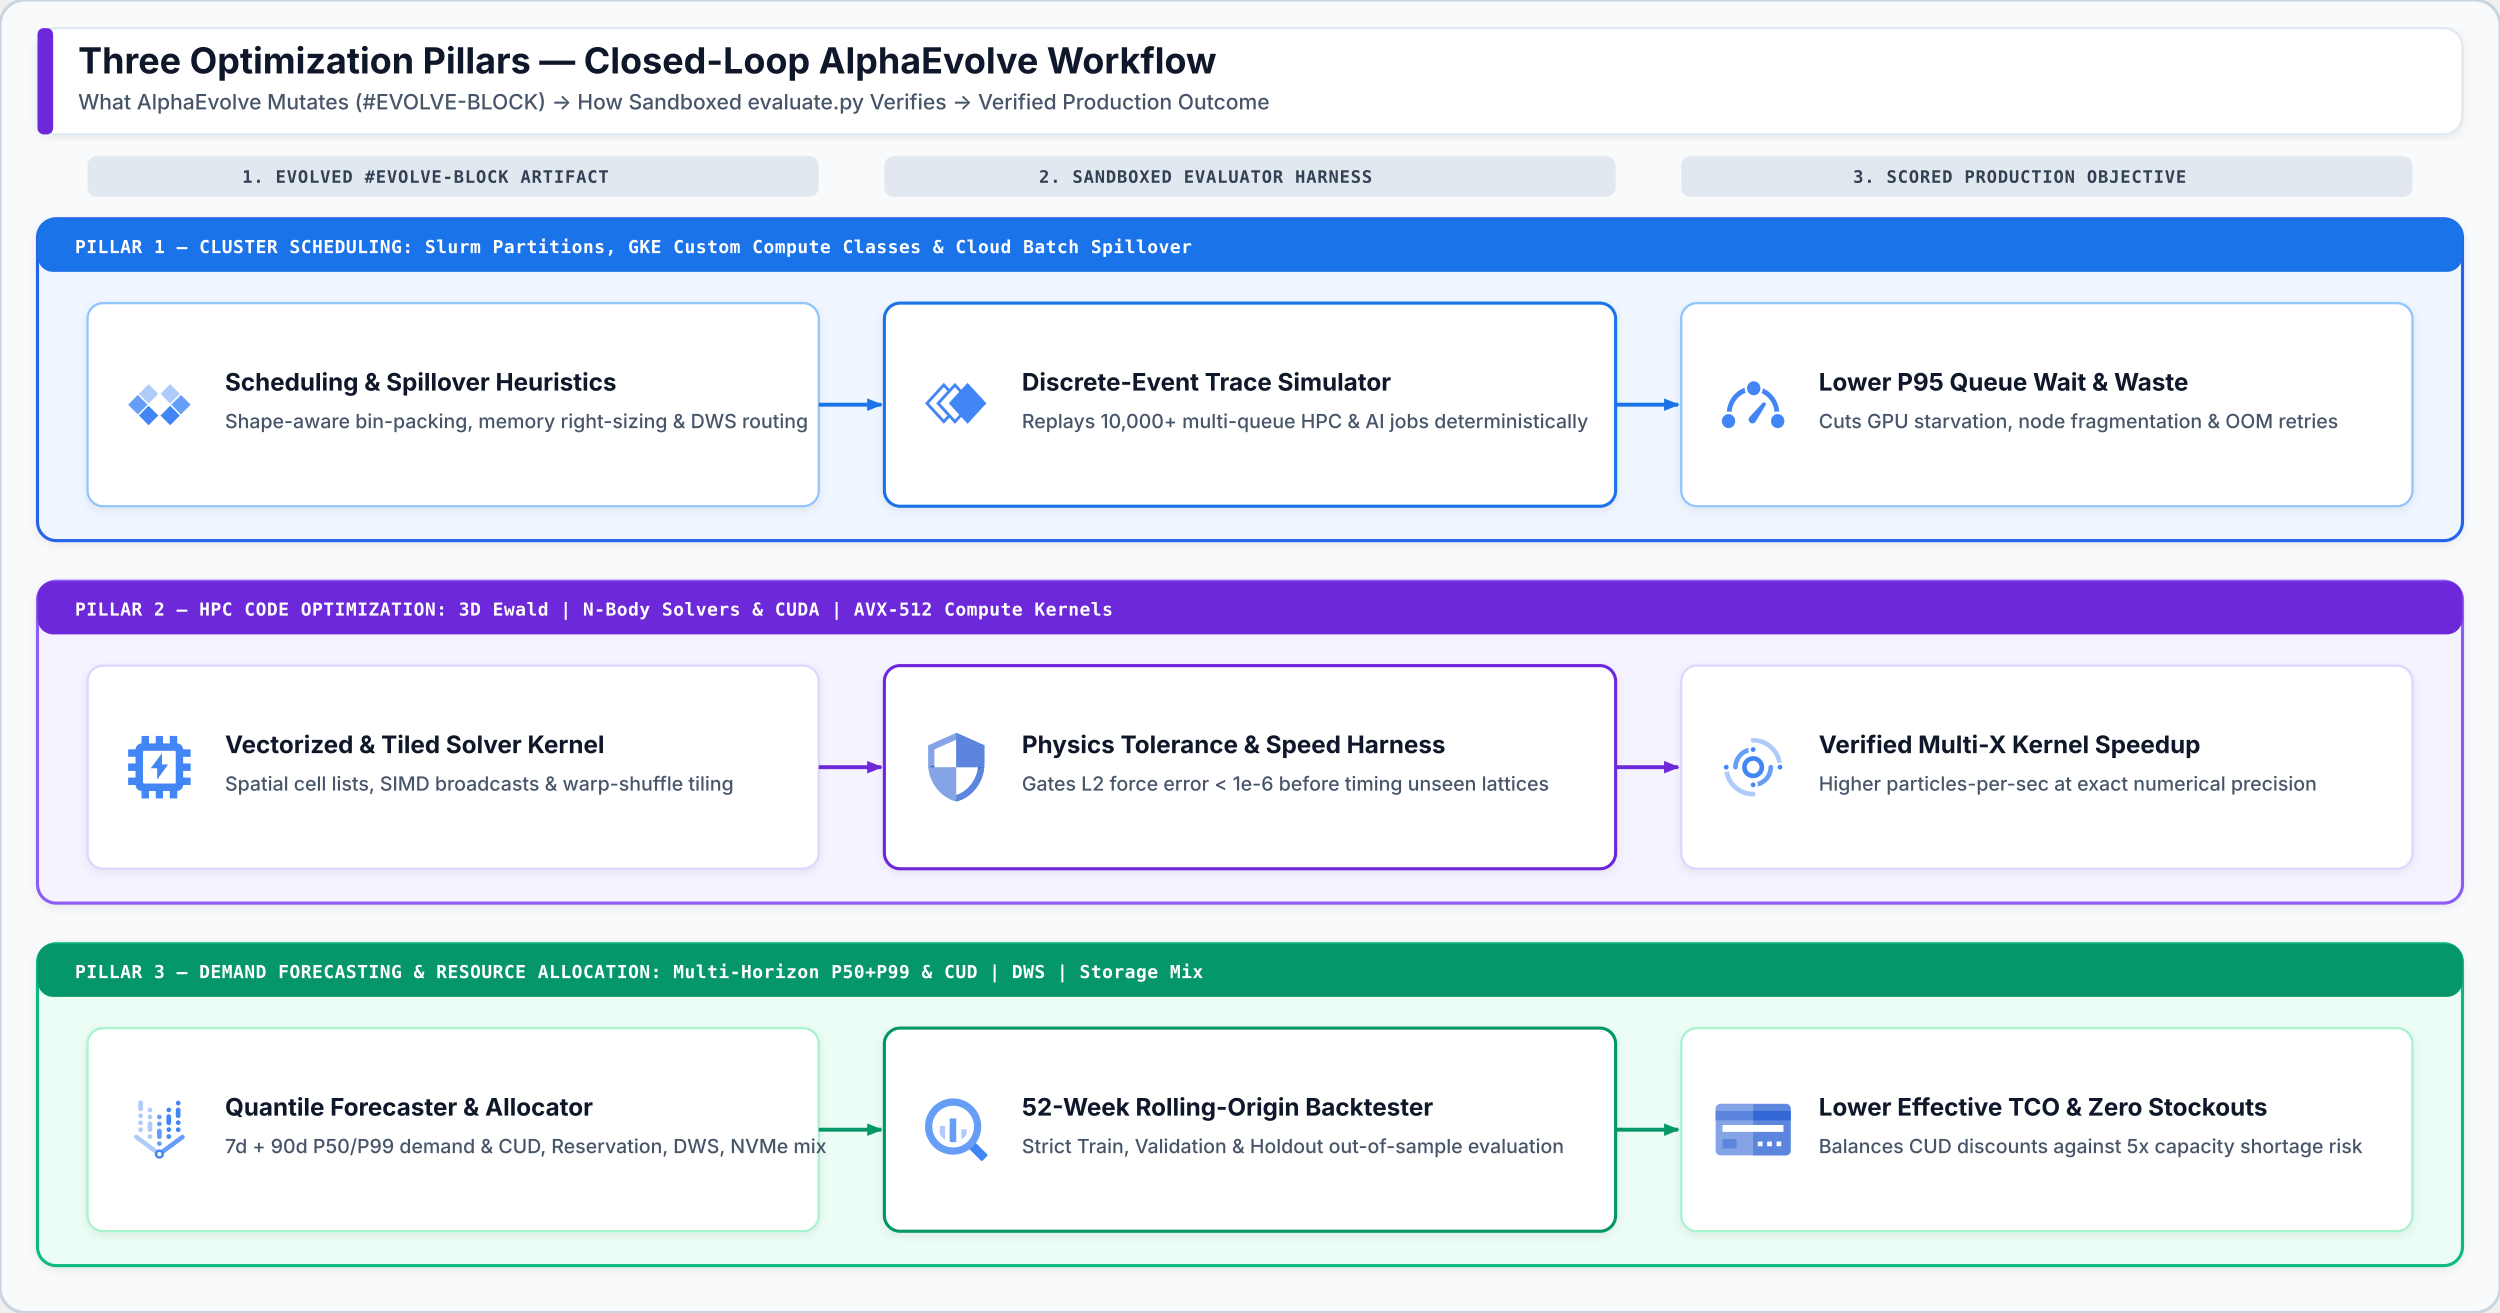
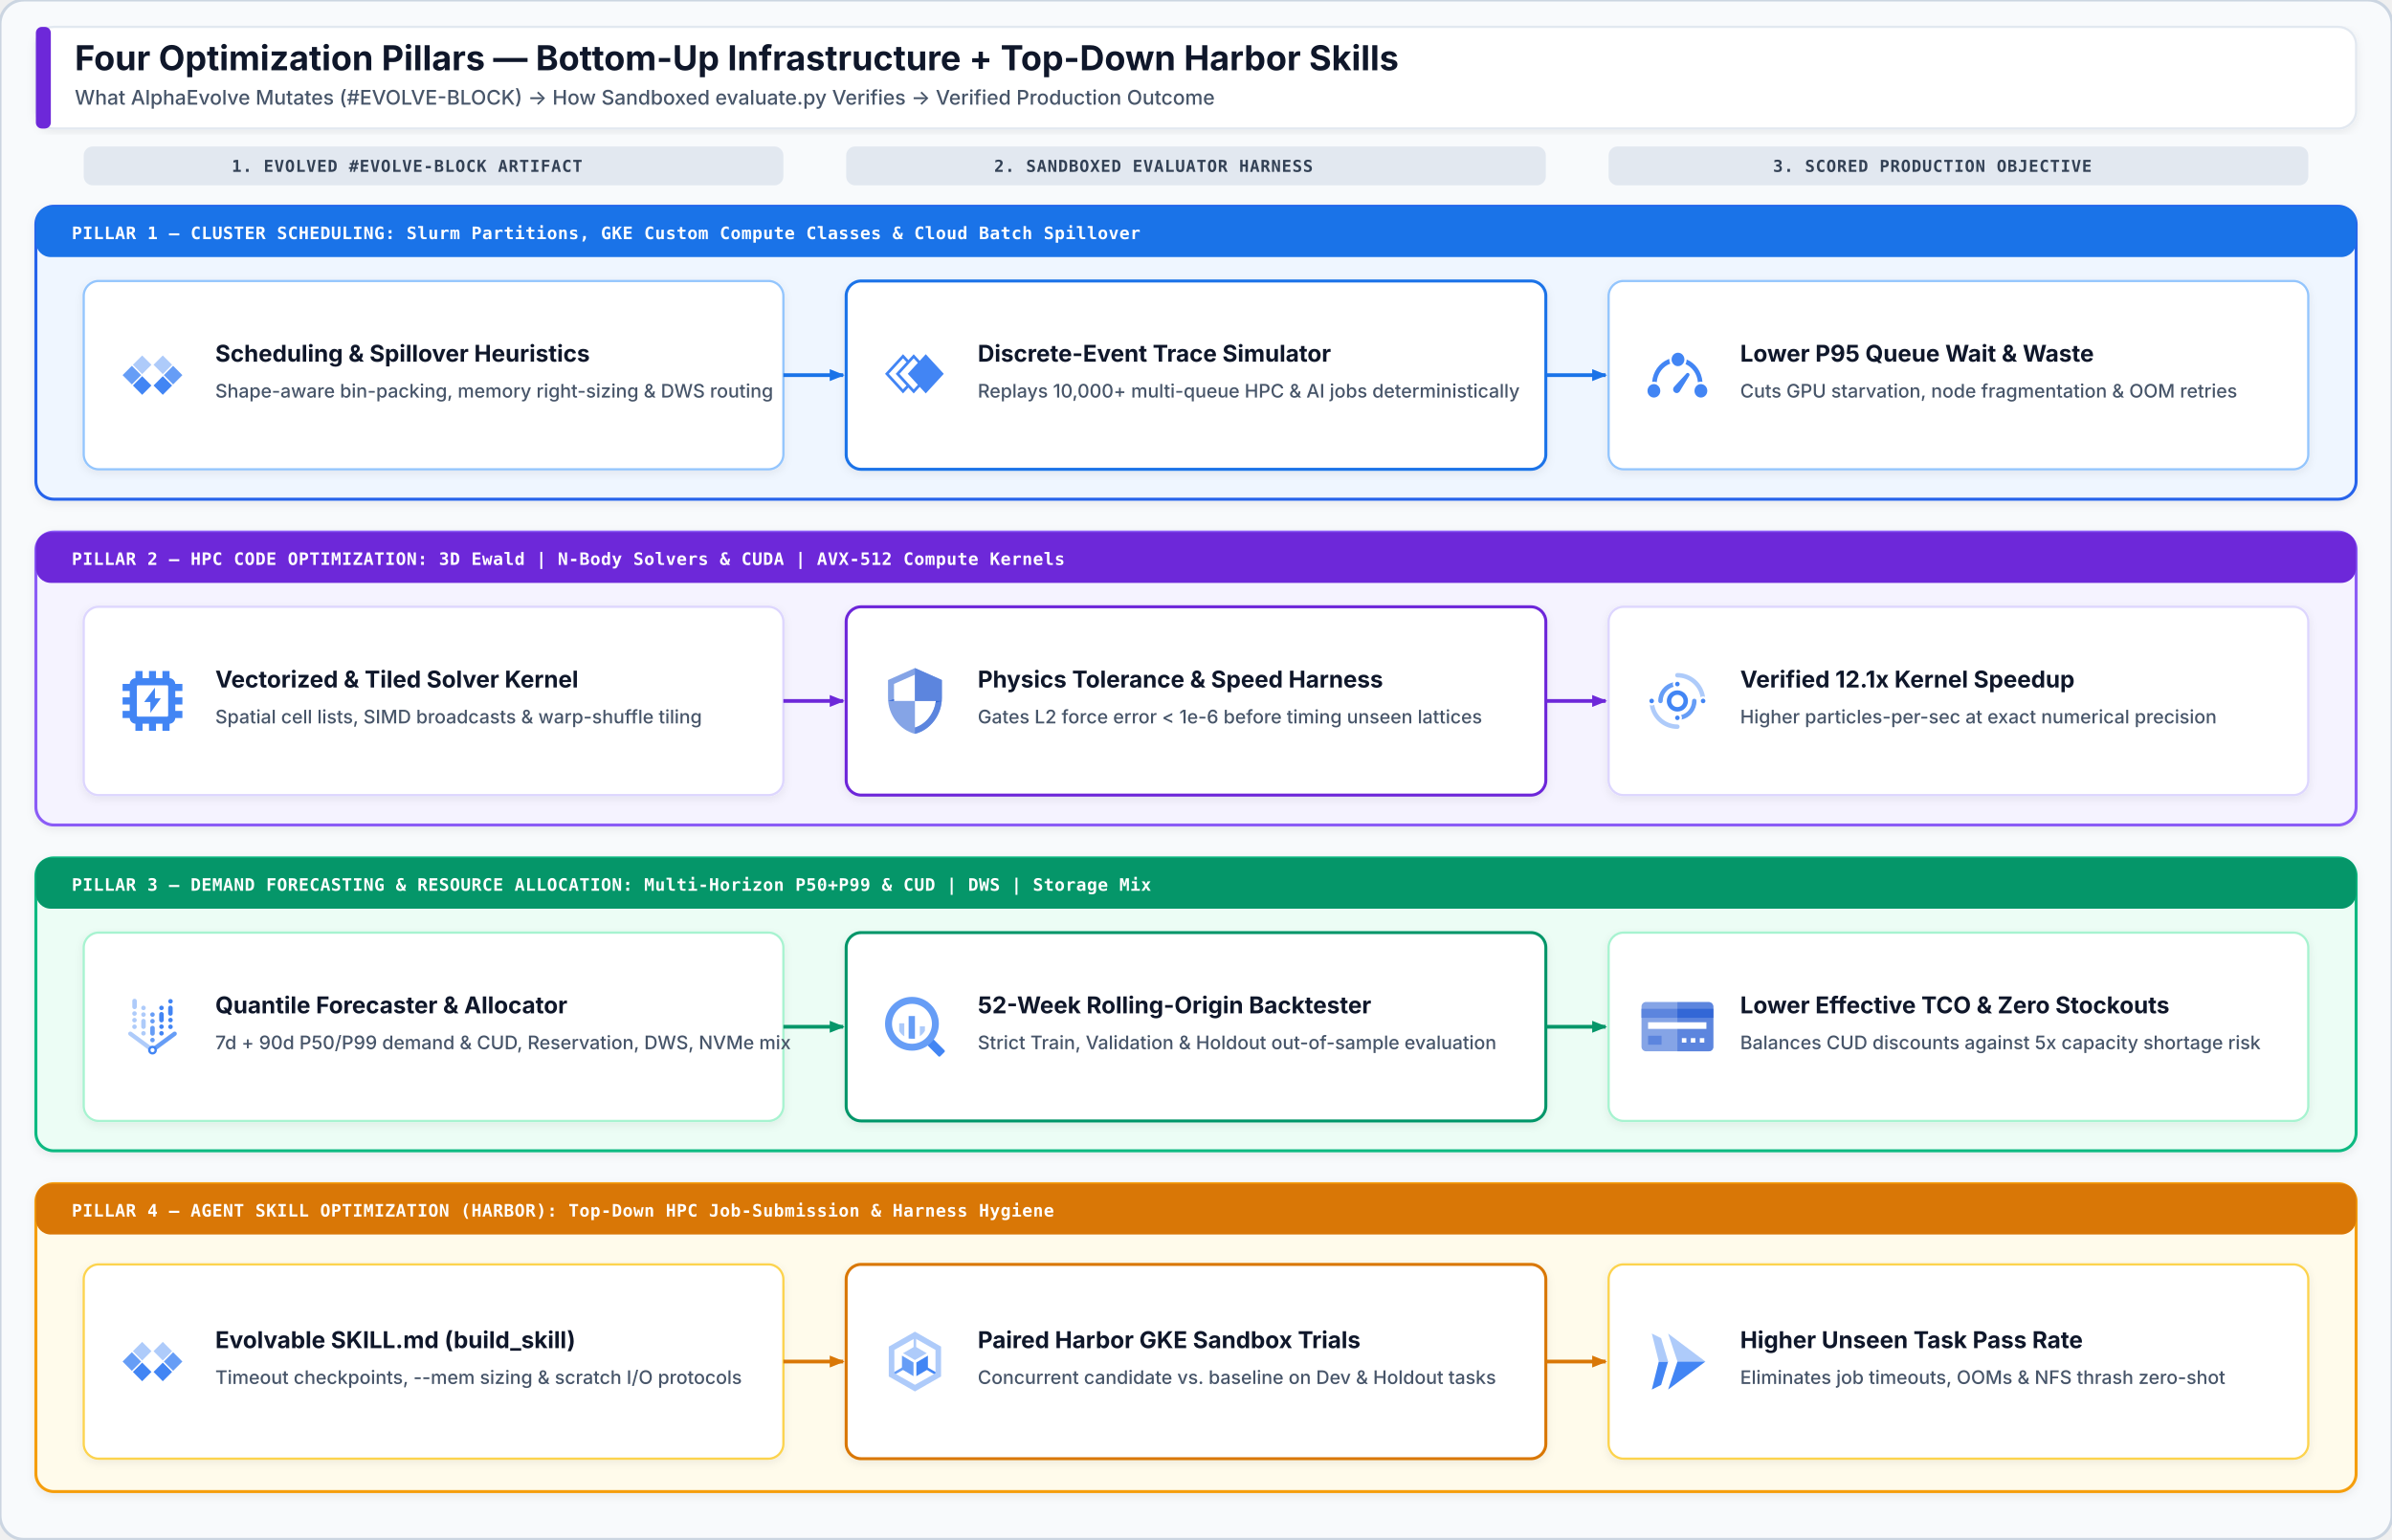
- <svg xmlns="http://www.w3.org/2000/svg" viewBox="0 0 1600 840" width="1600" height="840">
+ <svg xmlns="http://www.w3.org/2000/svg" viewBox="0 0 1600 1030" width="1600" height="1030">
  <defs>
    <style>
      .title { font: 700 23px 'Google Sans', 'Inter', Arial, sans-serif; fill: #0f172a; }
      .subtitle { font: 500 13.5px 'Google Sans', 'Inter', Arial, sans-serif; fill: #475569; }
      .node-title { font: 700 15.5px 'Google Sans', 'Inter', Arial, sans-serif; fill: #0f172a; }
      .node-sub { font: 500 12.5px 'Google Sans', 'Inter', Arial, sans-serif; fill: #475569; }
      .badge { font: 700 11.5px 'Google Sans', 'Roboto Mono', monospace; fill: #ffffff; letter-spacing: 0.3px; }
      .col-tag { font: 700 11px 'Google Sans', 'Roboto Mono', monospace; fill: #334155; letter-spacing: 0.5px; }
    </style>
    <filter id="shadow" x="-2%" y="-4%" width="104%" height="110%">
      <feDropShadow dx="0" dy="2" stdDeviation="3" flood-color="#0f172a" flood-opacity="0.07" />
    </filter>
    <marker id="arrow-blue" markerUnits="userSpaceOnUse" viewBox="0 0 10 10" refX="9" refY="5" markerWidth="10" markerHeight="10" orient="auto-start-reverse">
      <path d="M 0 1 L 10 5 L 0 9 z" fill="#1a73e8" />
    </marker>
    <marker id="arrow-purple" markerUnits="userSpaceOnUse" viewBox="0 0 10 10" refX="9" refY="5" markerWidth="10" markerHeight="10" orient="auto-start-reverse">
      <path d="M 0 1 L 10 5 L 0 9 z" fill="#6d28d9" />
    </marker>
    <marker id="arrow-green" markerUnits="userSpaceOnUse" viewBox="0 0 10 10" refX="9" refY="5" markerWidth="10" markerHeight="10" orient="auto-start-reverse">
      <path d="M 0 1 L 10 5 L 0 9 z" fill="#059669" />
    </marker>
+     <marker id="arrow-amber" markerUnits="userSpaceOnUse" viewBox="0 0 10 10" refX="9" refY="5" markerWidth="10" markerHeight="10" orient="auto-start-reverse">
+       <path d="M 0 1 L 10 5 L 0 9 z" fill="#d97706" />
+     </marker>
  </defs>
-   <rect width="1600" height="840" rx="16" fill="#f8fafc" stroke="#cbd5e1" stroke-width="2" />
+   <rect width="1600" height="1030" rx="16" fill="#f8fafc" stroke="#cbd5e1" stroke-width="2" />
  <rect x="24" y="18" width="1552" height="68" rx="12" fill="#ffffff" stroke="#e2e8f0" stroke-width="1.5" filter="url(#shadow)" />
  <rect x="24" y="18" width="10" height="68" rx="4" fill="#6d28d9" />
-   <text x="50" y="47" class="title">Three Optimization Pillars — Closed-Loop AlphaEvolve Workflow</text>
+   <text x="50" y="47" class="title">Four Optimization Pillars — Bottom-Up Infrastructure + Top-Down Harbor Skills</text>
  <text x="50" y="70" class="subtitle">What AlphaEvolve Mutates (#EVOLVE-BLOCK)  -&gt;  How Sandboxed evaluate.py Verifies  -&gt;  Verified Production Outcome</text>
-   <rect x="56" y="100" width="468" height="26" rx="6" fill="#e2e8f0" />
-   <text x="155" y="117" class="col-tag">1. EVOLVED #EVOLVE-BLOCK ARTIFACT</text>
-   <rect x="566" y="100" width="468" height="26" rx="6" fill="#e2e8f0" />
-   <text x="665" y="117" class="col-tag">2. SANDBOXED EVALUATOR HARNESS</text>
-   <rect x="1076" y="100" width="468" height="26" rx="6" fill="#e2e8f0" />
-   <text x="1186" y="117" class="col-tag">3. SCORED PRODUCTION OBJECTIVE</text>
-   <rect x="24" y="140" width="1552" height="206" rx="12" fill="#eff6ff" stroke="#2563eb" stroke-width="2" filter="url(#shadow)" />
-   <rect x="24" y="140" width="1552" height="34" rx="10" fill="#1a73e8" />
-   <text x="48" y="162" class="badge">PILLAR 1 — CLUSTER SCHEDULING: Slurm Partitions, GKE Custom Compute Classes &amp; Cloud Batch Spillover</text>
-   <rect x="56" y="194" width="468" height="130" rx="10" fill="#ffffff" stroke="#93c5fd" stroke-width="1.5" filter="url(#shadow)" />
-   <svg x="78" y="235" width="48" height="48" viewBox="0 0 24 24">
+   <rect x="56" y="98" width="468" height="26" rx="6" fill="#e2e8f0" />
+   <text x="155" y="115" class="col-tag">1. EVOLVED #EVOLVE-BLOCK ARTIFACT</text>
+   <rect x="566" y="98" width="468" height="26" rx="6" fill="#e2e8f0" />
+   <text x="665" y="115" class="col-tag">2. SANDBOXED EVALUATOR HARNESS</text>
+   <rect x="1076" y="98" width="468" height="26" rx="6" fill="#e2e8f0" />
+   <text x="1186" y="115" class="col-tag">3. SCORED PRODUCTION OBJECTIVE</text>
+   <rect x="24" y="138" width="1552" height="196" rx="12" fill="#eff6ff" stroke="#2563eb" stroke-width="2" filter="url(#shadow)" />
+   <rect x="24" y="138" width="1552" height="34" rx="10" fill="#1a73e8" />
+   <text x="48" y="160" class="badge">PILLAR 1 — CLUSTER SCHEDULING: Slurm Partitions, GKE Custom Compute Classes &amp; Cloud Batch Spillover</text>
+   <rect x="56" y="188" width="468" height="126" rx="10" fill="#ffffff" stroke="#93c5fd" stroke-width="1.5" filter="url(#shadow)" />
+   <svg x="78" y="227" width="48" height="48" viewBox="0 0 24 24">
    <defs>
      <style>.ico_cloud_code_p1_cls-1{fill:#aecbfa;}.ico_cloud_code_p1_cls-2{fill:#669df6;}.ico_cloud_code_p1_cls-3{fill:#4285f4;}</style>
    </defs>
    <g data-name="Product Icons">
      <g>
        <g data-name="Layer 1-2">
          <polygon class="ico_cloud_code_p1_cls-1" points="5.45 8.53 8.55 5.42 11.65 8.53 8.55 11.65 5.45 8.53" />
          <polygon class="ico_cloud_code_p1_cls-2" points="2 12 5.1 8.88 8.2 12 5.1 15.12 2 12" />
          <polygon class="ico_cloud_code_p1_cls-3" points="5.45 15.47 8.55 12.35 11.65 15.47 8.55 18.59 5.45 15.47" />
          <polygon class="ico_cloud_code_p1_cls-1" points="12.35 8.53 15.45 5.42 18.55 8.53 15.45 11.65 12.35 8.53" />
          <polygon class="ico_cloud_code_p1_cls-2" points="15.8 12 18.9 8.88 22 12 18.9 15.12 15.8 12" />
          <polygon class="ico_cloud_code_p1_cls-3" points="12.35 15.47 15.45 12.35 18.55 15.47 15.45 18.59 12.35 15.47" />
        </g>
      </g>
    </g>
  </svg>
-   <text x="144" y="250" class="node-title">Scheduling &amp; Spillover Heuristics</text>
-   <text x="144" y="274" class="node-sub">Shape-aware bin-packing, memory right-sizing &amp; DWS routing</text>
-   <rect x="566" y="194" width="468" height="130" rx="10" fill="#ffffff" stroke="#1a73e8" stroke-width="2" filter="url(#shadow)" />
-   <svg x="588" y="235" width="48" height="48" viewBox="0 0 24 24">
+   <text x="144" y="242" class="node-title">Scheduling &amp; Spillover Heuristics</text>
+   <text x="144" y="266" class="node-sub">Shape-aware bin-packing, memory right-sizing &amp; DWS routing</text>
+   <rect x="566" y="188" width="468" height="126" rx="10" fill="#ffffff" stroke="#1a73e8" stroke-width="2" filter="url(#shadow)" />
+   <svg x="588" y="227" width="48" height="48" viewBox="0 0 24 24">
    <path fill="#4285F4" d="M15.623,5 L21.639,11.559 L15.623,18.119 L13.612,15.926 L11.587,18.134 L9.794,16.179 L8.016,18.119 L2,11.559 L8.016,5 L9.808,6.954 L9.179,7.64 L8.016,6.372 L3.259,11.559 L8.016,16.746 L9.165,15.493 L5.571,11.575 L11.587,5.015 L13.598,7.207 L15.623,5 Z M11.587,6.388 L6.83,11.575 L11.587,16.762 L12.982,15.24 L9.607,11.559 L12.968,7.893 L11.587,6.388 Z" />
  </svg>
-   <text x="654" y="250" class="node-title">Discrete-Event Trace Simulator</text>
-   <text x="654" y="274" class="node-sub">Replays 10,000+ multi-queue HPC &amp; AI jobs deterministically</text>
-   <rect x="1076" y="194" width="468" height="130" rx="10" fill="#ffffff" stroke="#93c5fd" stroke-width="1.5" filter="url(#shadow)" />
-   <svg x="1098" y="235" width="48" height="48" viewBox="0 0 24 24">
+   <text x="654" y="242" class="node-title">Discrete-Event Trace Simulator</text>
+   <text x="654" y="266" class="node-sub">Replays 10,000+ multi-queue HPC &amp; AI jobs deterministically</text>
+   <rect x="1076" y="188" width="468" height="126" rx="10" fill="#ffffff" stroke="#93c5fd" stroke-width="1.5" filter="url(#shadow)" />
+   <svg x="1098" y="227" width="48" height="48" viewBox="0 0 24 24">
    <g stroke="none" stroke-width="1" fill="none" fill-rule="evenodd">
      <path d="M19.857,15 C19.915,15 19.973,15.002 20.03,15.007 L19.857,15 C19.936,15 20.015,15.005 20.092,15.013 C20.13,15.018 20.167,15.023 20.205,15.029 C20.223,15.033 20.241,15.036 20.258,15.039 C20.3,15.048 20.343,15.058 20.385,15.069 C20.395,15.071 20.404,15.074 20.413,15.076 C21.327,15.333 22,16.209 22,17.25 C22,18.493 21.041,19.5 19.857,19.5 C18.674,19.5 17.714,18.493 17.714,17.25 C17.714,16.378 18.187,15.622 18.877,15.248 L18.877,15.248 L18.91,15.231 C18.944,15.213 18.979,15.197 19.014,15.181 L18.877,15.248 C18.936,15.217 18.996,15.188 19.058,15.162 C19.093,15.147 19.128,15.133 19.163,15.121 C19.18,15.115 19.197,15.109 19.214,15.103 C19.244,15.093 19.274,15.084 19.304,15.076 C19.328,15.069 19.351,15.063 19.375,15.057 C19.409,15.049 19.444,15.041 19.48,15.035 C19.495,15.032 19.51,15.029 19.525,15.027 C19.567,15.02 19.61,15.014 19.652,15.01 C19.664,15.009 19.677,15.008 19.689,15.007 C19.745,15.002 19.801,15 19.857,15 Z M4.143,15 C4.205,15 4.266,15.003 4.326,15.008 L4.143,15 C4.221,15 4.298,15.004 4.374,15.013 C4.414,15.017 4.453,15.023 4.493,15.03 C4.516,15.034 4.539,15.038 4.562,15.043 C4.599,15.051 4.636,15.06 4.673,15.069 C4.692,15.075 4.711,15.08 4.73,15.085 C4.785,15.102 4.84,15.121 4.894,15.142 C4.898,15.144 4.903,15.146 4.909,15.148 C4.956,15.167 5.003,15.188 5.049,15.21 C5.056,15.214 5.063,15.217 5.069,15.221 C5.789,15.584 6.286,16.356 6.286,17.25 C6.286,18.493 5.326,19.5 4.143,19.5 C2.959,19.5 2,18.493 2,17.25 C2,16.132 2.777,15.204 3.795,15.029 C3.81,15.027 3.824,15.025 3.839,15.023 C3.845,15.022 3.851,15.021 3.858,15.02 C3.951,15.007 4.046,15 4.143,15 Z M15.46,11.25 C15.793,11.25 16.062,11.527 16.062,11.869 C16.062,11.964 16.042,12.054 16.004,12.135 L16.005,12.138 L12.864,17.298 C12.807,17.42 12.73,17.531 12.639,17.627 C12.42,17.857 12.115,18 11.777,18 C11.111,18 10.571,17.446 10.571,16.762 C10.571,16.455 10.681,16.173 10.862,15.956 L10.91,15.904 L10.906,15.9 L15.069,11.394 C15.177,11.305 15.312,11.25 15.46,11.25 Z M15.108,6.75 C18.013,7.964 20.121,10.831 20.385,14.245 C20.213,14.212 20.037,14.194 19.857,14.194 C19.505,14.194 19.167,14.26 18.854,14.381 C18.646,11.65 16.994,9.346 14.7,8.309 C14.923,7.919 15.064,7.471 15.099,6.992 L15.108,6.75 L15.109,6.743 Z M9.293,6.567 C9.29,6.628 9.288,6.689 9.288,6.75 C9.288,7.257 9.406,7.736 9.615,8.157 C7.137,9.101 5.321,11.494 5.093,14.361 C4.796,14.253 4.476,14.194 4.143,14.194 C3.944,14.194 3.75,14.215 3.562,14.255 C3.822,10.84 5.928,7.969 8.832,6.745 L9.079,6.646 L9.293,6.567 Z M12.198,4.5 C13.288,4.5 14.188,5.354 14.324,6.459 C14.323,6.459 14.323,6.459 14.323,6.459 L14.334,6.567 C14.339,6.627 14.341,6.688 14.341,6.75 C14.341,6.811 14.339,6.872 14.334,6.932 L14.341,6.75 C14.341,6.832 14.337,6.913 14.329,6.993 C14.325,7.032 14.32,7.071 14.314,7.11 C14.311,7.133 14.307,7.155 14.303,7.178 C14.296,7.213 14.289,7.248 14.281,7.283 C14.276,7.306 14.27,7.328 14.264,7.35 C14.218,7.526 14.152,7.694 14.068,7.85 C14.062,7.862 14.056,7.873 14.049,7.884 C14.027,7.925 14.003,7.964 13.978,8.003 C13.973,8.012 13.968,8.02 13.962,8.028 C13.576,8.615 12.93,9 12.198,9 C11.313,9 10.553,8.436 10.226,7.631 C10.218,7.61 10.209,7.588 10.201,7.566 C10.191,7.541 10.183,7.515 10.174,7.49 C10.165,7.463 10.157,7.435 10.149,7.408 C10.124,7.322 10.103,7.233 10.088,7.143 C10.085,7.127 10.083,7.11 10.08,7.094 C10.064,6.982 10.056,6.867 10.056,6.75 C10.056,6.619 10.066,6.49 10.087,6.365 C10.089,6.354 10.09,6.343 10.092,6.332 C10.279,5.289 11.151,4.5 12.198,4.5 Z" fill="#4285F4" fill-rule="nonzero" />
    </g>
  </svg>
-   <text x="1164" y="250" class="node-title">Lower P95 Queue Wait &amp; Waste</text>
-   <text x="1164" y="274" class="node-sub">Cuts GPU starvation, node fragmentation &amp; OOM retries</text>
-   <path d="M 524 259 L 564 259" stroke="#1a73e8" stroke-width="2.5" marker-end="url(#arrow-blue)" />
-   <path d="M 1034 259 L 1074 259" stroke="#1a73e8" stroke-width="2.5" marker-end="url(#arrow-blue)" />
-   <rect x="24" y="372" width="1552" height="206" rx="12" fill="#f5f3ff" stroke="#8b5cf6" stroke-width="2" filter="url(#shadow)" />
-   <rect x="24" y="372" width="1552" height="34" rx="10" fill="#6d28d9" />
-   <text x="48" y="394" class="badge">PILLAR 2 — HPC CODE OPTIMIZATION: 3D Ewald | N-Body Solvers &amp; CUDA | AVX-512 Compute Kernels</text>
-   <rect x="56" y="426" width="468" height="130" rx="10" fill="#ffffff" stroke="#ddd6fe" stroke-width="1.5" filter="url(#shadow)" />
-   <svg x="78" y="467" width="48" height="48" viewBox="0 0 24 24">
+   <text x="1164" y="242" class="node-title">Lower P95 Queue Wait &amp; Waste</text>
+   <text x="1164" y="266" class="node-sub">Cuts GPU starvation, node fragmentation &amp; OOM retries</text>
+   <path d="M 524 251 L 564 251" stroke="#1a73e8" stroke-width="2.5" marker-end="url(#arrow-blue)" />
+   <path d="M 1034 251 L 1074 251" stroke="#1a73e8" stroke-width="2.5" marker-end="url(#arrow-blue)" />
+   <rect x="24" y="356" width="1552" height="196" rx="12" fill="#f5f3ff" stroke="#8b5cf6" stroke-width="2" filter="url(#shadow)" />
+   <rect x="24" y="356" width="1552" height="34" rx="10" fill="#6d28d9" />
+   <text x="48" y="378" class="badge">PILLAR 2 — HPC CODE OPTIMIZATION: 3D Ewald | N-Body Solvers &amp; CUDA | AVX-512 Compute Kernels</text>
+   <rect x="56" y="406" width="468" height="126" rx="10" fill="#ffffff" stroke="#ddd6fe" stroke-width="1.5" filter="url(#shadow)" />
+   <svg x="78" y="445" width="48" height="48" viewBox="0 0 24 24">
    <defs>
      <style>.ico_cloud_gpu_p4_cls-1{fill:#4285f4;}</style>
    </defs>
    <g data-name="Product Icons">
      <path class="ico_cloud_gpu_p4_cls-1" d="M15.33,2V4.38H13.17V2H10.83V4.38H8.67V2H6.29V4.38A2,2,0,0,0,4.38,6.29H2V8.67H4.38v2.14H2v2.38H4.38v2.14H2v2.38H4.38a2,2,0,0,0,1.91,1.91V22H8.67V19.62h2.16V22h2.34V19.62h2.16V22h2.38V19.62a2,2,0,0,0,1.91-1.91H22V15.33H19.62V13.19H22V10.81H19.62V8.67H22V6.29H19.62a2,2,0,0,0-1.91-1.91V2Zm1.53,15.24H7.14a.38.38,0,0,1-.38-.38V7.14a.38.38,0,0,1,.38-.38h9.72a.38.38,0,0,1,.38.38v9.72A.38.38,0,0,1,16.86,17.24Z" />
      <polygon class="ico_cloud_gpu_p4_cls-1" points="12.83 7.54 12.83 11.12 14.79 11.12 11.29 15.98 11.29 12.35 9.22 12.35 12.83 7.54" />
    </g>
  </svg>
-   <text x="144" y="482" class="node-title">Vectorized &amp; Tiled Solver Kernel</text>
-   <text x="144" y="506" class="node-sub">Spatial cell lists, SIMD broadcasts &amp; warp-shuffle tiling</text>
-   <rect x="566" y="426" width="468" height="130" rx="10" fill="#ffffff" stroke="#6d28d9" stroke-width="2" filter="url(#shadow)" />
-   <svg x="588" y="467" width="48" height="48" viewBox="0 0 24 24">
+   <text x="144" y="460" class="node-title">Vectorized &amp; Tiled Solver Kernel</text>
+   <text x="144" y="484" class="node-sub">Spatial cell lists, SIMD broadcasts &amp; warp-shuffle tiling</text>
+   <rect x="566" y="406" width="468" height="126" rx="10" fill="#ffffff" stroke="#6d28d9" stroke-width="2" filter="url(#shadow)" />
+   <svg x="588" y="445" width="48" height="48" viewBox="0 0 24 24">
    <g>
      <g transform="translate(4, 1)">
        <path fill="#85A4E6" d="M8,0l-9,4v6c0,5.6,3.8,10.7,9,12c5.2-1.3,9-6.4,9-12V4L8,0z M8,11h7c-0.5,4.1-3.3,7.8-7,8.9V11l-7,0V5.3    l7-3.1V11z" />
        <path fill="#5C85DE" d="M8,0v22c5.2-1.3,9-6.4,9-12V4L8,0z M15,11c-0.5,4.1-3.3,7.8-7,8.9V11L15,11z" />
        <path fill-rule="evenodd" fill="#3367D6" d="M17,11h-2c0,0,0,0.3-0.1,0.6L17,11z" />
        <polygon fill-rule="evenodd" fill="#3367D6" points="-1,11 1,11 1,10.4   " />
      </g>
    </g>
  </svg>
-   <text x="654" y="482" class="node-title">Physics Tolerance &amp; Speed Harness</text>
-   <text x="654" y="506" class="node-sub">Gates L2 force error &lt; 1e-6 before timing unseen lattices</text>
-   <rect x="1076" y="426" width="468" height="130" rx="10" fill="#ffffff" stroke="#ddd6fe" stroke-width="1.5" filter="url(#shadow)" />
-   <svg x="1098" y="467" width="48" height="48" viewBox="0 0 24 24">
+   <text x="654" y="460" class="node-title">Physics Tolerance &amp; Speed Harness</text>
+   <text x="654" y="484" class="node-sub">Gates L2 force error &lt; 1e-6 before timing unseen lattices</text>
+   <rect x="1076" y="406" width="468" height="126" rx="10" fill="#ffffff" stroke="#ddd6fe" stroke-width="1.5" filter="url(#shadow)" />
+   <svg x="1098" y="445" width="48" height="48" viewBox="0 0 24 24">
    <style type="text/css">
	.ico_cloud_optimization_ai_p6_st0{fill:#669DF6;}
	.ico_cloud_optimization_ai_p6_st1{fill:#AECBFA;}
	.ico_cloud_optimization_ai_p6_st2{fill:#4285F4;}
</style>
    <path class="ico_cloud_optimization_ai_p6_st0" d="M10.48,6.35c0-0.203,0.04-0.404,0.12-0.591C7.743,6.4,5.6,8.953,5.6,12c0,0.414,0.336,0.75,0.75,0.75  S7.1,12.414,7.1,12c0-2.283,1.571-4.2,3.688-4.742C10.589,6.997,10.481,6.678,10.48,6.35z M17.65,11.25  c-0.414,0-0.75,0.336-0.75,0.75c0,2.283-1.571,4.2-3.688,4.742c0.328,0.43,0.4,1.003,0.188,1.5C16.257,17.6,18.4,15.047,18.4,12  C18.4,11.586,18.064,11.25,17.65,11.25z" />
    <path class="ico_cloud_optimization_ai_p6_st1" d="M20.605,10.48c0.221,0.001,0.438,0.05,0.638,0.145C20.573,6.118,16.69,2.645,12,2.645  c-0.414,0-0.75,0.336-0.75,0.75s0.336,0.75,0.75,0.75c3.904,0,7.143,2.866,7.745,6.603C19.998,10.573,20.298,10.48,20.605,10.48z   M12,19.855c-3.904,0-7.143-2.866-7.745-6.603c-0.441,0.307-1.012,0.354-1.497,0.123c0.669,4.507,4.555,7.98,9.242,7.98  c0.414,0,0.75-0.336,0.75-0.75C12.75,20.191,12.414,19.855,12,19.855z" />
    <path class="ico_cloud_optimization_ai_p6_st2" d="M12,15.543c-1.957,0-3.543-1.586-3.543-3.543S10.043,8.457,12,8.457s3.543,1.586,3.543,3.543c0,0,0,0,0,0  C15.54,13.956,13.956,15.54,12,15.543z M12,9.957c-1.128,0-2.043,0.915-2.043,2.043s0.915,2.043,2.043,2.043  s2.043-0.915,2.043-2.043C14.041,10.872,13.128,9.959,12,9.957L12,9.957z M20.605,11.23c-0.425,0-0.77,0.345-0.77,0.77  c0,0.425,0.345,0.77,0.77,0.77c0.425,0,0.77-0.345,0.77-0.77C21.374,11.575,21.03,11.23,20.605,11.23L20.605,11.23z M12,5.578  c-0.425,0-0.77,0.345-0.77,0.77s0.345,0.77,0.77,0.77c0.425,0,0.77-0.345,0.77-0.77v0C12.77,5.923,12.425,5.579,12,5.578z   M3.395,11.23c-0.425,0-0.77,0.345-0.77,0.77s0.345,0.77,0.77,0.77s0.77-0.345,0.77-0.77l0,0C4.165,11.575,3.82,11.23,3.395,11.23z   M12,16.88c-0.425,0-0.77,0.345-0.77,0.77c0,0.425,0.345,0.77,0.77,0.77c0.425,0,0.77-0.345,0.77-0.77c0,0,0,0,0,0  C12.77,17.225,12.425,16.88,12,16.88z" />
  </svg>
-   <text x="1164" y="482" class="node-title">Verified Multi-X Kernel Speedup</text>
-   <text x="1164" y="506" class="node-sub">Higher particles-per-sec at exact numerical precision</text>
-   <path d="M 524 491 L 564 491" stroke="#6d28d9" stroke-width="2.5" marker-end="url(#arrow-purple)" />
-   <path d="M 1034 491 L 1074 491" stroke="#6d28d9" stroke-width="2.5" marker-end="url(#arrow-purple)" />
-   <rect x="24" y="604" width="1552" height="206" rx="12" fill="#ecfdf5" stroke="#10b981" stroke-width="2" filter="url(#shadow)" />
-   <rect x="24" y="604" width="1552" height="34" rx="10" fill="#059669" />
-   <text x="48" y="626" class="badge">PILLAR 3 — DEMAND FORECASTING &amp; RESOURCE ALLOCATION: Multi-Horizon P50+P99 &amp; CUD | DWS | Storage Mix</text>
-   <rect x="56" y="658" width="468" height="130" rx="10" fill="#ffffff" stroke="#a7f3d0" stroke-width="1.5" filter="url(#shadow)" />
-   <svg x="78" y="699" width="48" height="48" viewBox="0 0 24 24">
+   <text x="1164" y="460" class="node-title">Verified 12.1x Kernel Speedup</text>
+   <text x="1164" y="484" class="node-sub">Higher particles-per-sec at exact numerical precision</text>
+   <path d="M 524 469 L 564 469" stroke="#6d28d9" stroke-width="2.5" marker-end="url(#arrow-purple)" />
+   <path d="M 1034 469 L 1074 469" stroke="#6d28d9" stroke-width="2.5" marker-end="url(#arrow-purple)" />
+   <rect x="24" y="574" width="1552" height="196" rx="12" fill="#ecfdf5" stroke="#10b981" stroke-width="2" filter="url(#shadow)" />
+   <rect x="24" y="574" width="1552" height="34" rx="10" fill="#059669" />
+   <text x="48" y="596" class="badge">PILLAR 3 — DEMAND FORECASTING &amp; RESOURCE ALLOCATION: Multi-Horizon P50+P99 &amp; CUD | DWS | Storage Mix</text>
+   <rect x="56" y="624" width="468" height="126" rx="10" fill="#ffffff" stroke="#a7f3d0" stroke-width="1.5" filter="url(#shadow)" />
+   <svg x="78" y="663" width="48" height="48" viewBox="0 0 24 24">
    <path d="M20,13.89A.77.77,0,0,0,19,13.73l-7,5.14v.22a.72.72,0,1,1,0,1.43v0a.74.74,0,0,0,.45-.15l7.41-5.47A.76.76,0,0,0,20,13.89Z" style="fill:#669df6" />
    <path d="M12,20.52a.72.72,0,0,1,0-1.43h0v-.22L5,13.73a.76.76,0,0,0-1,.16.74.74,0,0,0,.16,1l7.41,5.47a.73.73,0,0,0,.44.15v0Z" style="fill:#aecbfa" />
    <path d="M12,18.34a1.47,1.47,0,1,0,1.47,1.47A1.47,1.47,0,0,0,12,18.34Zm0,2.18a.72.72,0,1,1,.72-.71A.71.71,0,0,1,12,20.52Z" style="fill:#4285f4" />
    <path d="M6,6.11a.76.76,0,0,1-.75-.75V3.48a.76.76,0,1,1,1.51,0V5.36A.76.76,0,0,1,6,6.11Z" style="fill:#aecbfa" />
    <circle cx="5.98" cy="12" r="0.76" style="fill:#aecbfa" />
    <circle cx="5.98" cy="9.79" r="0.76" style="fill:#aecbfa" />
    <circle cx="5.98" cy="7.57" r="0.76" style="fill:#aecbfa" />
    <path d="M18,8.31a.76.76,0,0,1-.75-.76V5.67a.75.75,0,1,1,1.5,0V7.55A.75.75,0,0,1,18,8.31Z" style="fill:#4285f4" />
    <circle cx="18.02" cy="12.01" r="0.76" style="fill:#4285f4" />
    <circle cx="18.02" cy="9.76" r="0.76" style="fill:#4285f4" />
    <circle cx="18.02" cy="3.48" r="0.76" style="fill:#4285f4" />
    <path d="M12,15a.76.76,0,0,1-.75-.75V12.34a.76.76,0,0,1,1.51,0v1.89A.76.76,0,0,1,12,15Z" style="fill:#669df6" />
    <circle cx="12" cy="16.45" r="0.76" style="fill:#669df6" />
    <circle cx="12" cy="10.14" r="0.76" style="fill:#669df6" />
    <circle cx="12" cy="7.92" r="0.76" style="fill:#669df6" />
    <path d="M15,10.54a.76.76,0,0,1-.75-.75V7.91a.76.76,0,1,1,1.51,0V9.79A.76.76,0,0,1,15,10.54Z" style="fill:#4285f4" />
    <circle cx="15.01" cy="5.69" r="0.76" style="fill:#4285f4" />
    <circle cx="15.01" cy="14.19" r="0.76" style="fill:#4285f4" />
    <circle cx="15.01" cy="11.97" r="0.76" style="fill:#4285f4" />
    <circle cx="8.99" cy="14.19" r="0.76" style="fill:#aecbfa" />
    <circle cx="8.99" cy="7.92" r="0.76" style="fill:#aecbfa" />
    <circle cx="8.99" cy="5.69" r="0.76" style="fill:#aecbfa" />
    <path d="M9,12.73A.76.76,0,0,1,8.24,12V10.1a.75.75,0,1,1,1.5,0V12A.75.75,0,0,1,9,12.73Z" style="fill:#aecbfa" />
  </svg>
-   <text x="144" y="714" class="node-title">Quantile Forecaster &amp; Allocator</text>
-   <text x="144" y="738" class="node-sub">7d + 90d P50/P99 demand &amp; CUD, Reservation, DWS, NVMe mix</text>
-   <rect x="566" y="658" width="468" height="130" rx="10" fill="#ffffff" stroke="#059669" stroke-width="2" filter="url(#shadow)" />
-   <svg x="588" y="699" width="48" height="48" viewBox="0 0 24 24">
+   <text x="144" y="678" class="node-title">Quantile Forecaster &amp; Allocator</text>
+   <text x="144" y="702" class="node-sub">7d + 90d P50/P99 demand &amp; CUD, Reservation, DWS, NVMe mix</text>
+   <rect x="566" y="624" width="468" height="126" rx="10" fill="#ffffff" stroke="#059669" stroke-width="2" filter="url(#shadow)" />
+   <svg x="588" y="663" width="48" height="48" viewBox="0 0 24 24">
    <defs>
      <style>.ico_bigquery_p8_cls-1{fill:#aecbfa;}.ico_bigquery_p8_cls-1,.ico_bigquery_p8_cls-2,.ico_bigquery_p8_cls-3{fill-rule:evenodd;}.ico_bigquery_p8_cls-2{fill:#669df6;}.ico_bigquery_p8_cls-3{fill:#4285f4;}</style>
    </defs>
    <g data-name="Product Icons">
      <g>
        <path class="ico_bigquery_p8_cls-1" d="M6.73,10.83v2.63A4.91,4.91,0,0,0,8.44,15.2V10.83Z" />
        <path class="ico_bigquery_p8_cls-2" d="M9.89,8.41v7.53A7.62,7.62,0,0,0,11,16,8,8,0,0,0,12,16V8.41Z" />
        <path class="ico_bigquery_p8_cls-1" d="M13.64,11.86v3.29a5,5,0,0,0,1.7-1.82V11.86Z" />
        <path class="ico_bigquery_p8_cls-3" d="M17.74,16.32l-1.42,1.42a.42.42,0,0,0,0,.6l3.54,3.54a.42.42,0,0,0,.59,0l1.43-1.43a.42.42,0,0,0,0-.59l-3.54-3.54a.42.42,0,0,0-.6,0" />
        <path class="ico_bigquery_p8_cls-2" d="M11,2a9,9,0,1,0,9,9,9,9,0,0,0-9-9m0,15.69A6.68,6.68,0,1,1,17.69,11,6.68,6.68,0,0,1,11,17.69" />
      </g>
    </g>
  </svg>
-   <text x="654" y="714" class="node-title">52-Week Rolling-Origin Backtester</text>
-   <text x="654" y="738" class="node-sub">Strict Train, Validation &amp; Holdout out-of-sample evaluation</text>
-   <rect x="1076" y="658" width="468" height="130" rx="10" fill="#ffffff" stroke="#a7f3d0" stroke-width="1.5" filter="url(#shadow)" />
-   <svg x="1098" y="699" width="48" height="48" viewBox="0 0 24 24">
+   <text x="654" y="678" class="node-title">52-Week Rolling-Origin Backtester</text>
+   <text x="654" y="702" class="node-sub">Strict Train, Validation &amp; Holdout out-of-sample evaluation</text>
+   <rect x="1076" y="624" width="468" height="126" rx="10" fill="#ffffff" stroke="#a7f3d0" stroke-width="1.5" filter="url(#shadow)" />
+   <svg x="1098" y="663" width="48" height="48" viewBox="0 0 24 24">
    <g>
      <rect y="0" fill="none" width="24" height="24" />
      <g transform="translate(0, 5)">
        <path fill-rule="evenodd" fill="#85A4E6" d="M22.5,15.2h-21c-0.8,0-1.5-0.7-1.5-1.5V0.2c0-0.8,0.7-1.5,1.5-1.5h21    c0.8,0,1.5,0.7,1.5,1.5v13.5C24,14.6,23.3,15.2,22.5,15.2L22.5,15.2z" />
        <path fill-rule="evenodd" fill="#5C85DE" d="M22.5,15.2H12V-1.2h10.5c0.8,0,1.5,0.7,1.5,1.5v13.5C24,14.6,23.3,15.2,22.5,15.2    L22.5,15.2z" />
        <rect y="1" fill-rule="evenodd" fill="#5C85DE" width="24" height="3" />
        <rect id="ico_billing_p9_Rectangle-path_00000135674211772856346760000002730362558129152162_" x="12" y="1" fill-rule="evenodd" fill="#3367D6" width="12" height="3" />
        <rect id="ico_billing_p9_Rectangle-path_00000127732411686421387230000005866310280904328323_" x="2.2" y="5.5" fill-rule="evenodd" fill="#FFFFFF" width="19.5" height="2.2" />
        <rect id="ico_billing_p9_Rectangle-path_00000144336547962367256270000004601864478366739619_" x="2.2" y="10" fill-rule="evenodd" fill="#5C85DE" width="4.5" height="3" />
        <rect id="ico_billing_p9_Rectangle-path_00000167372342969776731770000010922900929549315211_" x="13.5" y="10.8" fill-rule="evenodd" fill="#FFFFFF" width="1.5" height="1.5" />
        <rect id="ico_billing_p9_Rectangle-path_00000026865061745408398040000018034195747439422142_" x="16.5" y="10.8" fill-rule="evenodd" fill="#FFFFFF" width="1.5" height="1.5" />
        <rect id="ico_billing_p9_Rectangle-path_00000169543108220145060960000001220724486439157930_" x="19.5" y="10.8" fill-rule="evenodd" fill="#FFFFFF" width="1.5" height="1.5" />
      </g>
    </g>
  </svg>
-   <text x="1164" y="714" class="node-title">Lower Effective TCO &amp; Zero Stockouts</text>
-   <text x="1164" y="738" class="node-sub">Balances CUD discounts against 5x capacity shortage risk</text>
-   <path d="M 524 723 L 564 723" stroke="#059669" stroke-width="2.5" marker-end="url(#arrow-green)" />
-   <path d="M 1034 723 L 1074 723" stroke="#059669" stroke-width="2.5" marker-end="url(#arrow-green)" />
+   <text x="1164" y="678" class="node-title">Lower Effective TCO &amp; Zero Stockouts</text>
+   <text x="1164" y="702" class="node-sub">Balances CUD discounts against 5x capacity shortage risk</text>
+   <path d="M 524 687 L 564 687" stroke="#059669" stroke-width="2.5" marker-end="url(#arrow-green)" />
+   <path d="M 1034 687 L 1074 687" stroke="#059669" stroke-width="2.5" marker-end="url(#arrow-green)" />
+   <rect x="24" y="792" width="1552" height="206" rx="12" fill="#fffbeb" stroke="#f59e0b" stroke-width="2" filter="url(#shadow)" />
+   <rect x="24" y="792" width="1552" height="34" rx="10" fill="#d97706" />
+   <text x="48" y="814" class="badge">PILLAR 4 — AGENT SKILL OPTIMIZATION (HARBOR): Top-Down HPC Job-Submission &amp; Harness Hygiene</text>
+   <rect x="56" y="846" width="468" height="130" rx="10" fill="#ffffff" stroke="#fcd34d" stroke-width="1.5" filter="url(#shadow)" />
+   <svg x="78" y="887" width="48" height="48" viewBox="0 0 24 24">
+     <defs>
+       <style>.ico_cloud_code_p10_cls-1{fill:#aecbfa;}.ico_cloud_code_p10_cls-2{fill:#669df6;}.ico_cloud_code_p10_cls-3{fill:#4285f4;}</style>
+     </defs>
+     <g data-name="Product Icons">
+       <g>
+         <g data-name="Layer 1-2">
+           <polygon class="ico_cloud_code_p10_cls-1" points="5.45 8.53 8.55 5.42 11.65 8.53 8.55 11.65 5.45 8.53" />
+           <polygon class="ico_cloud_code_p10_cls-2" points="2 12 5.1 8.88 8.2 12 5.1 15.12 2 12" />
+           <polygon class="ico_cloud_code_p10_cls-3" points="5.45 15.47 8.55 12.35 11.65 15.47 8.55 18.59 5.45 15.47" />
+           <polygon class="ico_cloud_code_p10_cls-1" points="12.35 8.53 15.45 5.42 18.55 8.53 15.45 11.65 12.35 8.53" />
+           <polygon class="ico_cloud_code_p10_cls-2" points="15.8 12 18.9 8.88 22 12 18.9 15.12 15.8 12" />
+           <polygon class="ico_cloud_code_p10_cls-3" points="12.35 15.47 15.45 12.35 18.55 15.47 15.45 18.59 12.35 15.47" />
+         </g>
+       </g>
+     </g>
+   </svg>
+   <text x="144" y="902" class="node-title">Evolvable SKILL.md (build_skill)</text>
+   <text x="144" y="926" class="node-sub">Timeout checkpoints, --mem sizing &amp; scratch I/O protocols</text>
+   <rect x="566" y="846" width="468" height="130" rx="10" fill="#ffffff" stroke="#d97706" stroke-width="2" filter="url(#shadow)" />
+   <svg x="588" y="887" width="48" height="48" viewBox="0 0 24 24">
+     <defs>
+       <style>.ico_google_kubernetes_engine_p11_cls-1{fill:#4285f4;}.ico_google_kubernetes_engine_p11_cls-1,.ico_google_kubernetes_engine_p11_cls-2,.ico_google_kubernetes_engine_p11_cls-4{fill-rule:evenodd;}.ico_google_kubernetes_engine_p11_cls-2{fill:#669df6;}.cls-3,.ico_google_kubernetes_engine_p11_cls-4{fill:#aecbfa;}</style>
+     </defs>
+     <g data-name="Product Icons">
+       <g>
+         <polygon class="ico_google_kubernetes_engine_p11_cls-1" points="14.68 13.06 19.23 15.69 19.23 16.68 14.29 13.83 14.68 13.06" />
+         <polygon class="ico_google_kubernetes_engine_p11_cls-2" points="9.98 13.65 4.77 16.66 4.45 15.86 9.53 12.92 9.98 13.65" />
+         <rect class="cls-3" x="11.55" y="3.29" width="0.86" height="5.78" />
+         <path class="ico_google_kubernetes_engine_p11_cls-4" d="M3.25,7V17L12,22l8.74-5V7L12,2Zm15.63,8.89L12,19.78,5.12,15.89V8.11L12,4.22l6.87,3.89v7.78Z" />
+         <polygon class="ico_google_kubernetes_engine_p11_cls-4" points="11.98 11.5 15.96 9.21 11.98 6.91 8.01 9.21 11.98 11.5" />
+         <polygon class="ico_google_kubernetes_engine_p11_cls-2" points="11.52 12.3 7.66 10.01 7.66 14.6 11.52 16.89 11.52 12.3" />
+         <polygon class="ico_google_kubernetes_engine_p11_cls-1" points="12.48 12.3 12.48 16.89 16.34 14.6 16.34 10.01 12.48 12.3" />
+       </g>
+     </g>
+   </svg>
+   <text x="654" y="902" class="node-title">Paired Harbor GKE Sandbox Trials</text>
+   <text x="654" y="926" class="node-sub">Concurrent candidate vs. baseline on Dev &amp; Holdout tasks</text>
+   <rect x="1076" y="846" width="468" height="130" rx="10" fill="#ffffff" stroke="#fcd34d" stroke-width="1.5" filter="url(#shadow)" />
+   <svg x="1098" y="887" width="48" height="48" viewBox="0 0 24 24">
+     <defs>
+       <style>.ico_cloud_run_p12_cls-1{fill:#aecbfa;}.ico_cloud_run_p12_cls-1,.ico_cloud_run_p12_cls-2{fill-rule:evenodd;}.ico_cloud_run_p12_cls-2{fill:#4285f4;}</style>
+     </defs>
+     <g data-name="Product Icons">
+       <g>
+         <polygon class="ico_cloud_run_p12_cls-1" points="8.9 2.63 12.02 12 21.38 12 8.9 2.63" />
+         <polygon class="ico_cloud_run_p12_cls-2" points="21.38 12 12.02 12 8.9 21.38 21.38 12" />
+         <polygon class="ico_cloud_run_p12_cls-2" points="3.44 21.38 6.57 19.81 8.9 12 5.78 12 3.44 21.38" />
+         <polygon class="ico_cloud_run_p12_cls-1" points="3.44 2.63 5.78 12 8.9 12 6.57 4.19 3.44 2.63" />
+       </g>
+     </g>
+   </svg>
+   <text x="1164" y="902" class="node-title">Higher Unseen Task Pass Rate</text>
+   <text x="1164" y="926" class="node-sub">Eliminates job timeouts, OOMs &amp; NFS thrash zero-shot</text>
+   <path d="M 524 911 L 564 911" stroke="#d97706" stroke-width="2.5" marker-end="url(#arrow-amber)" />
+   <path d="M 1034 911 L 1074 911" stroke="#d97706" stroke-width="2.5" marker-end="url(#arrow-amber)" />
</svg>
